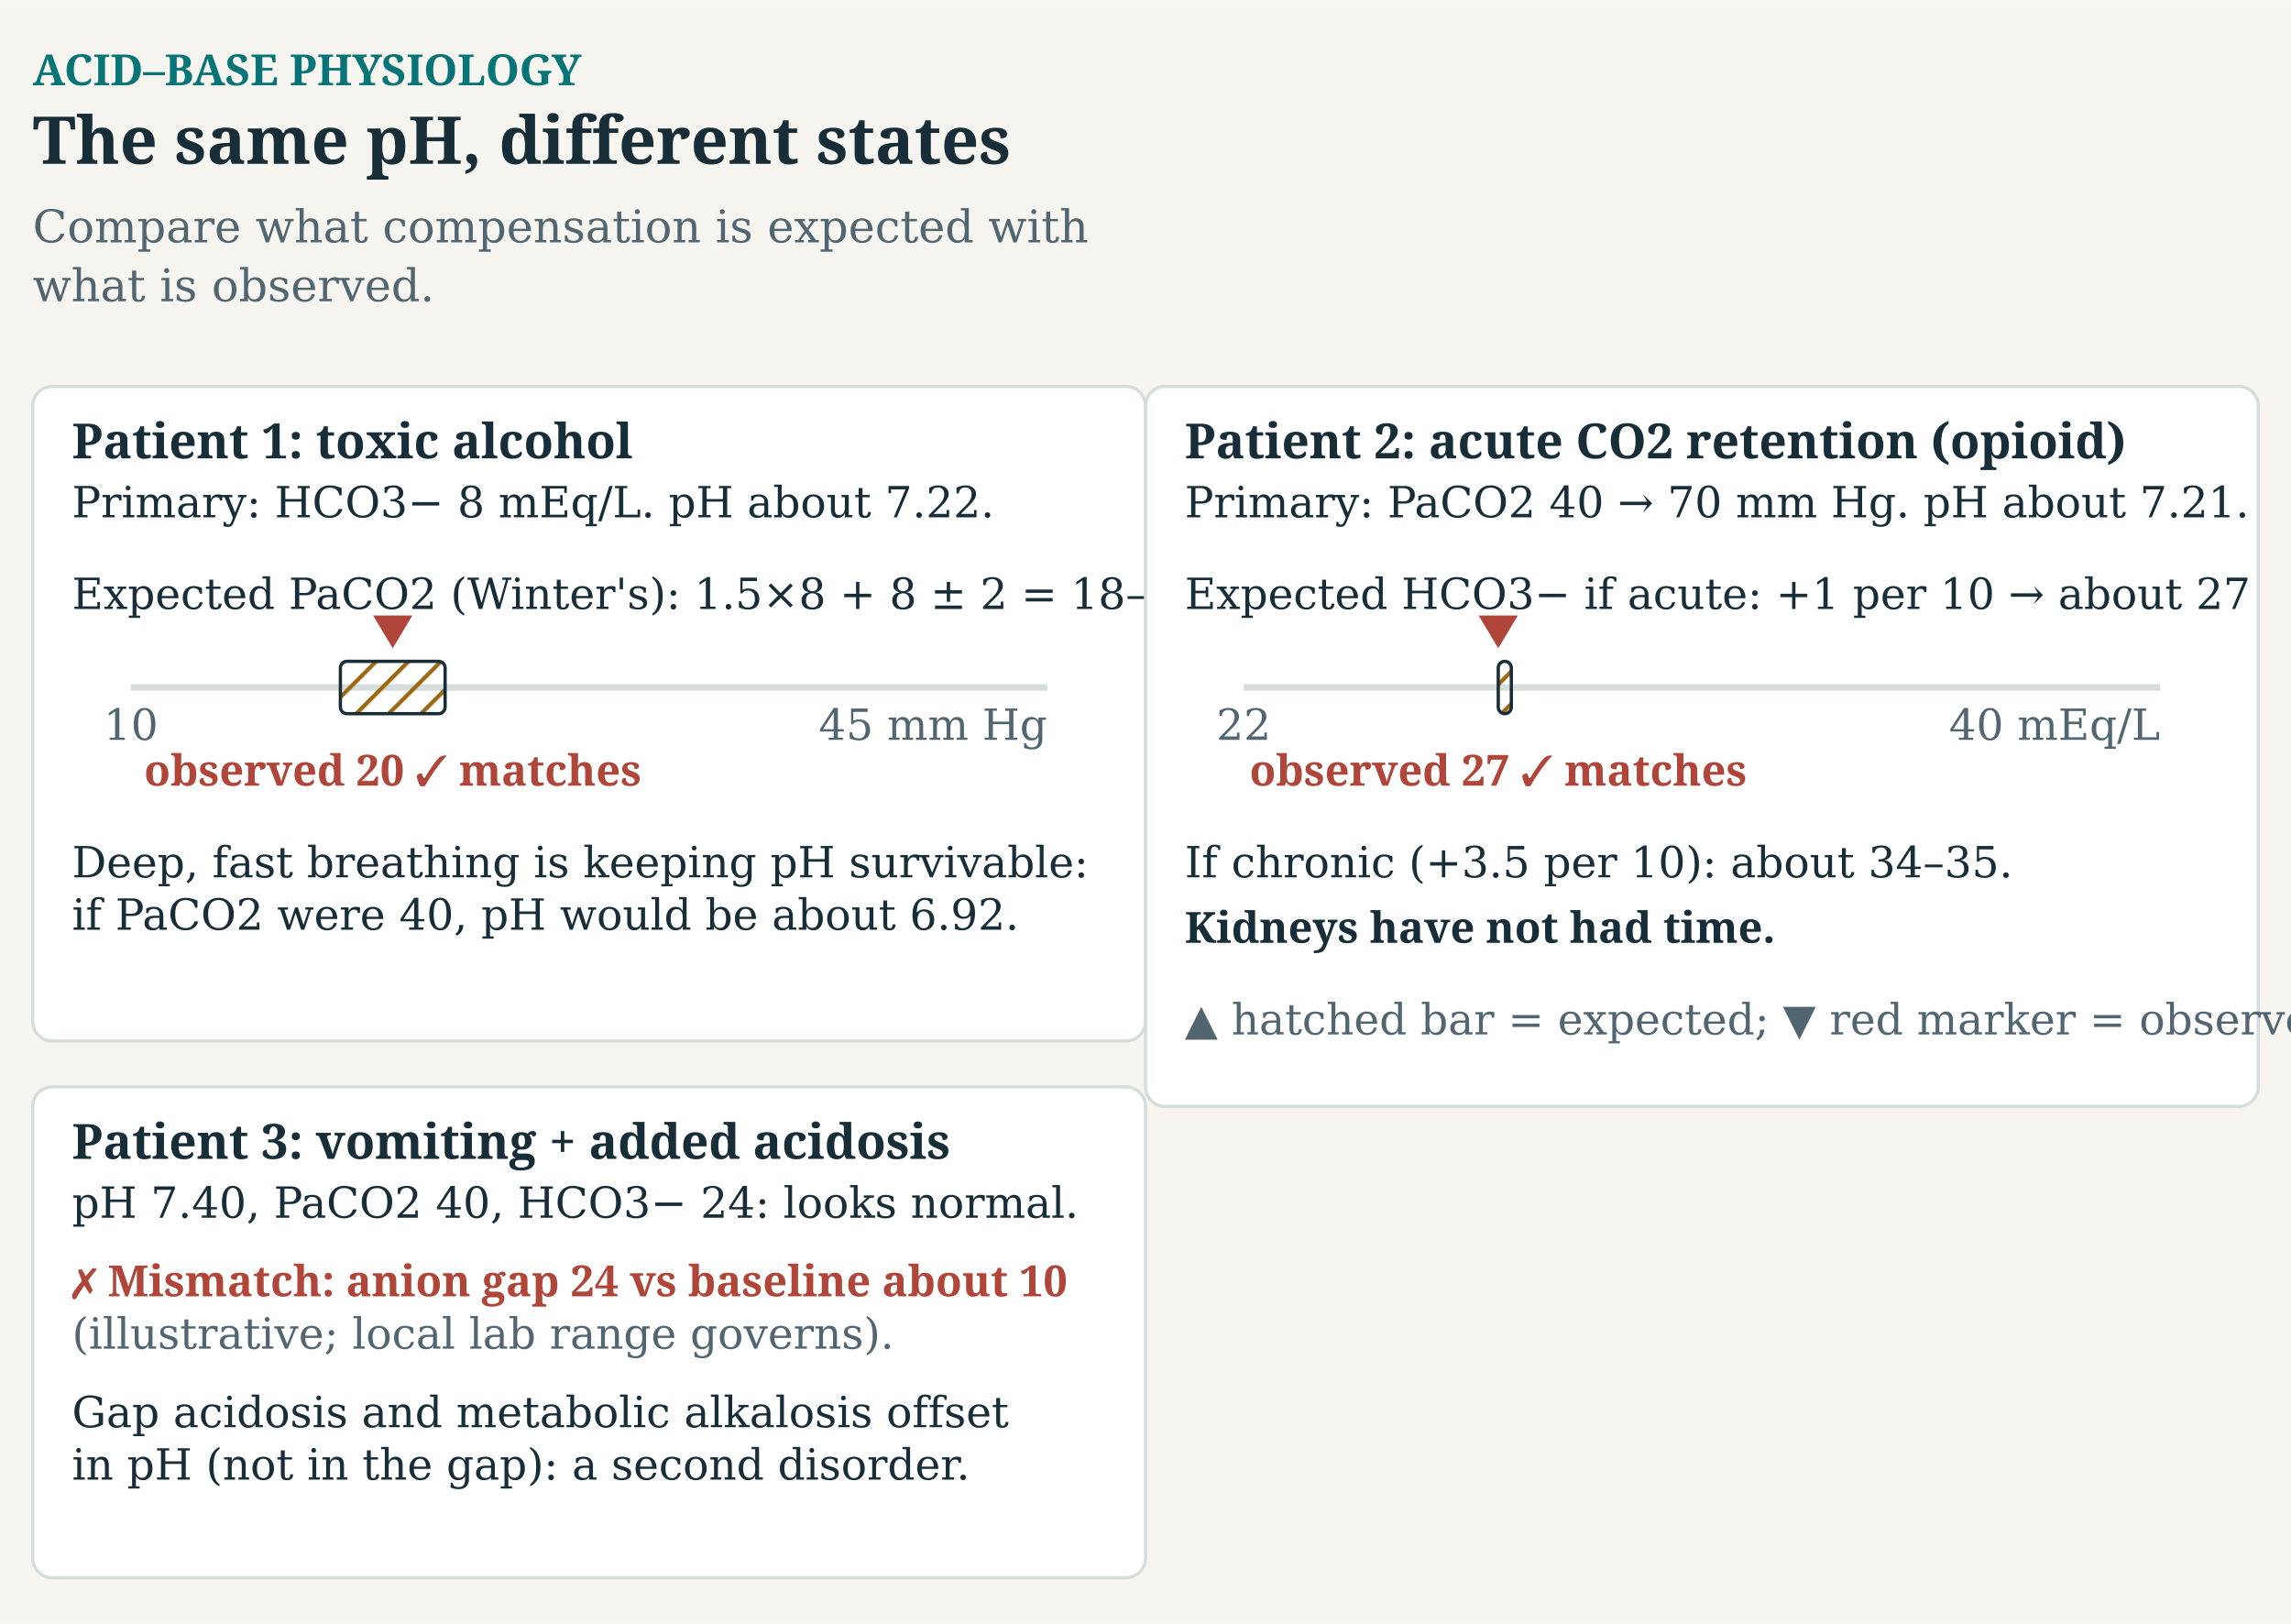
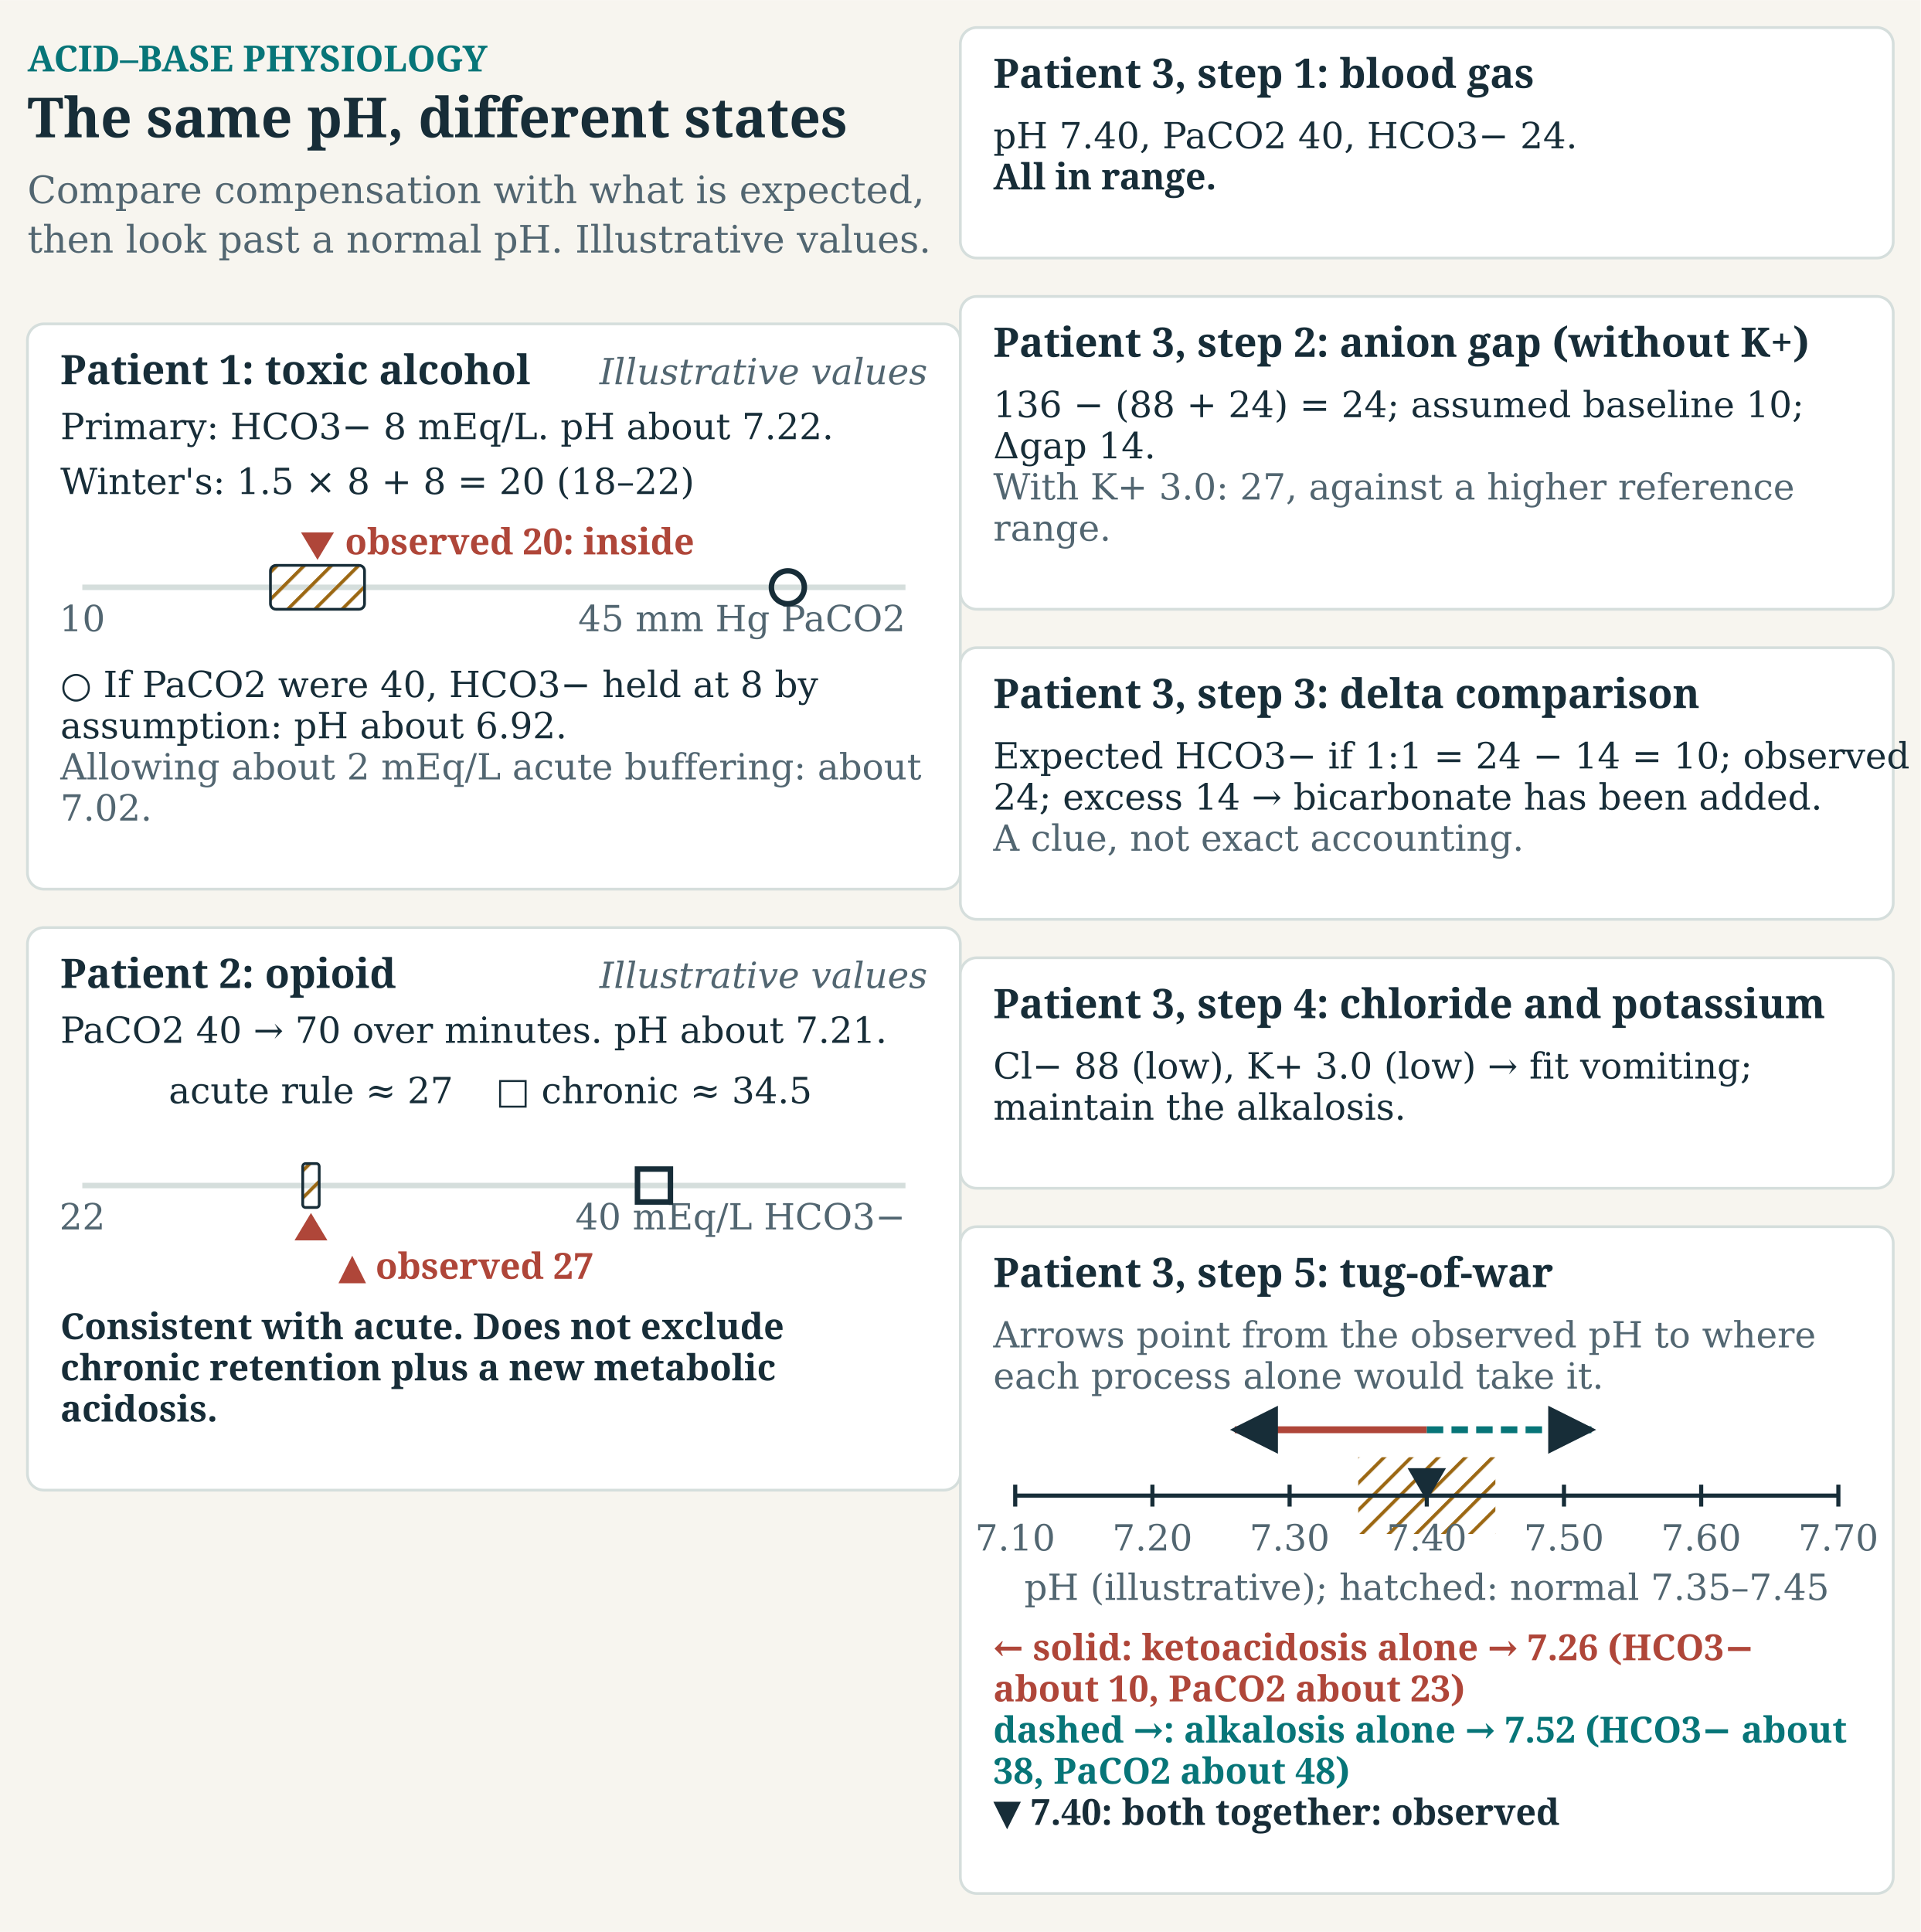
- <svg xmlns="http://www.w3.org/2000/svg" class="diagram-print" viewBox="0 0 700 496" width="6.9in" height="4.89in" role="img" aria-labelledby="fig-r8-02-expected-vs-observed-print-title" aria-describedby="fig-r8-02-expected-vs-observed-print-desc">
+ <svg xmlns="http://www.w3.org/2000/svg" class="diagram-print" viewBox="0 0 700 704" width="6.9in" height="6.94in" role="img" aria-labelledby="fig-r8-02-expected-vs-observed-print-title" aria-describedby="fig-r8-02-expected-vs-observed-print-desc">
  <style>text{font-family:Literata,'DejaVu Serif',Georgia,serif}text[font-weight='700']{font-family:Fraunces,Literata,Georgia,serif}.t-ink{fill:var(--fig-ink,#172d38)}.s-ink{stroke:var(--fig-ink,#172d38);fill:none}.f-ink{fill:var(--fig-ink,#172d38)}.t-muted{fill:var(--fig-muted,#526671)}.s-muted{stroke:var(--fig-muted,#526671);fill:none}.f-muted{fill:var(--fig-muted,#526671)}.t-teal{fill:var(--fig-teal,#077578)}.s-teal{stroke:var(--fig-teal,#077578);fill:none}.f-teal{fill:var(--fig-teal,#077578)}.t-red{fill:var(--fig-red,#af4639)}.s-red{stroke:var(--fig-red,#af4639);fill:none}.f-red{fill:var(--fig-red,#af4639)}.t-gold{fill:var(--fig-gold,#996613)}.s-gold{stroke:var(--fig-gold,#996613);fill:none}.f-gold{fill:var(--fig-gold,#996613)}.t-rule{fill:var(--fig-rule,#d5dedc)}.s-rule{stroke:var(--fig-rule,#d5dedc);fill:none}.f-rule{fill:var(--fig-rule,#d5dedc)}.bg{fill:var(--fig-canvas,#f7f5ef)}.pn{fill:var(--fig-panel,#ffffff);stroke:var(--fig-rule,#d5dedc)}.hatch{fill:url(#fig-r8-02-expected-vs-observed-print-h)}</style>
  <defs>
    <marker id="fig-r8-02-expected-vs-observed-print-ar" viewBox="0 0 10 10" refX="9" refY="5" markerWidth="7" markerHeight="7" orient="auto-start-reverse">
      <path d="M0,0L10,5L0,10z" class="f-ink" />
    </marker>
    <pattern id="fig-r8-02-expected-vs-observed-print-h" width="7" height="7" patternUnits="userSpaceOnUse" patternTransform="rotate(45)">
      <line x1="0" y1="0" x2="0" y2="7" class="s-gold" stroke-width="2.5" />
    </pattern>
  </defs>
-   <rect class="bg" width="700" height="496" />
+   <rect class="bg" width="700" height="704" />
  <g transform="translate(10,10)">
    <text x="0" y="16" font-size="13.14" text-anchor="start" font-weight="700" class="t-teal">ACID–BASE PHYSIOLOGY</text>
    <text x="0" y="40" font-size="20.14" text-anchor="start" font-weight="700" class="t-ink">The same pH, different states</text>
-     <text x="0" y="64" font-size="13.78" text-anchor="start" font-weight="400" class="t-muted">Compare what compensation is expected with</text>
-     <text x="0" y="82" font-size="13.78" text-anchor="start" font-weight="400" class="t-muted">what is observed.</text>
+     <text x="0" y="64" font-size="13.78" text-anchor="start" font-weight="400" class="t-muted">Compare compensation with what is expected,</text>
+     <text x="0" y="82" font-size="13.78" text-anchor="start" font-weight="400" class="t-muted">then look past a normal pH. Illustrative values.</text>
  </g>
  <g transform="translate(10,118)">
-     <rect x="0" y="0" width="340" height="200" rx="6" class="pn" />
+     <rect x="0" y="0" width="340" height="206" rx="6" class="pn" />
    <text x="12" y="22" font-size="14.84" text-anchor="start" font-weight="700" class="t-ink">Patient 1: toxic alcohol</text>
-     <text x="12" y="40" font-size="13.14" text-anchor="start" font-weight="400" class="t-ink">Primary: HCO3− 8 mEq/L. pH about 7.22.</text>
-     <line x1="30" y1="92" x2="310" y2="92" class="s-rule" stroke-width="2" />
-     <text x="30" y="108" font-size="13.14" text-anchor="middle" font-weight="400" class="t-muted">10</text>
-     <text x="310" y="108" font-size="13.14" text-anchor="end" font-weight="400" class="t-muted">45 mm Hg</text>
-     <rect x="94.0" y="84" width="32.0" height="16" rx="2" class="hatch" />
-     <rect x="94.0" y="84" width="32.0" height="16" rx="2" class="s-ink" />
-     <path d="M110.0,80 l-6,-10 h12 z" class="f-red" />
-     <text x="12" y="68" font-size="13.14" text-anchor="start" font-weight="400" class="t-ink">Expected PaCO2 (Winter's): 1.5×8 + 8 ± 2 = 18–22</text>
-     <text x="110.0" y="122" font-size="13.14" text-anchor="middle" font-weight="700" class="t-red">observed 20 ✓ matches</text>
-     <text x="12" y="150" font-size="13.14" text-anchor="start" font-weight="400" class="t-ink">Deep, fast breathing is keeping pH survivable:</text>
-     <text x="12" y="166" font-size="13.14" text-anchor="start" font-weight="400" class="t-ink">if PaCO2 were 40, pH would be about 6.92.</text>
+     <text x="328" y="22" font-size="13.14" text-anchor="end" font-weight="400" font-style="italic" class="t-muted">Illustrative values</text>
+     <text x="12" y="42" font-size="13.14" text-anchor="start" font-weight="400" class="t-ink">Primary: HCO3− 8 mEq/L. pH about 7.22.</text>
+     <text x="12" y="62" font-size="13.14" text-anchor="start" font-weight="400" class="t-ink">Winter's: 1.5 × 8 + 8 = 20 (18–22)</text>
+     <line x1="20" y1="96" x2="320" y2="96" class="s-rule" stroke-width="2" />
+     <text x="20" y="112" font-size="13.14" text-anchor="middle" font-weight="400" class="t-muted">10</text>
+     <text x="320" y="112" font-size="13.14" text-anchor="end" font-weight="400" class="t-muted">45 mm Hg PaCO2</text>
+     <rect x="88.571" y="88" width="34.286" height="16" rx="2" class="hatch" />
+     <rect x="88.571" y="88" width="34.286" height="16" rx="2" class="s-ink" />
+     <path d="M105.714,86 l-6,-10 h12 z" class="f-red" />
+     <text x="115.714" y="84" font-size="13.14" text-anchor="start" font-weight="700" class="t-red">observed 20: inside</text>
+     <circle cx="277.143" cy="96" r="6" class="s-ink" stroke-width="2" />
+     <text x="12" y="136" font-size="13.14" text-anchor="start" font-weight="400" class="t-ink">○ If PaCO2 were 40, HCO3− held at 8 by</text>
+     <text x="12" y="151" font-size="13.14" text-anchor="start" font-weight="400" class="t-ink">assumption: pH about 6.92.</text>
+     <text x="12" y="166" font-size="13.14" text-anchor="start" font-weight="400" class="t-muted">Allowing about 2 mEq/L acute buffering: about</text>
+     <text x="12" y="181" font-size="13.14" text-anchor="start" font-weight="400" class="t-muted">7.02.</text>
  </g>
-   <g transform="translate(350,118)">
-     <rect x="0" y="0" width="340" height="220" rx="6" class="pn" />
-     <text x="12" y="22" font-size="14.84" text-anchor="start" font-weight="700" class="t-ink">Patient 2: acute CO2 retention (opioid)</text>
-     <text x="12" y="40" font-size="13.14" text-anchor="start" font-weight="400" class="t-ink">Primary: PaCO2 40 → 70 mm Hg. pH about 7.21.</text>
-     <line x1="30" y1="92" x2="310" y2="92" class="s-rule" stroke-width="2" />
-     <text x="30" y="108" font-size="13.14" text-anchor="middle" font-weight="400" class="t-muted">22</text>
-     <text x="310" y="108" font-size="13.14" text-anchor="end" font-weight="400" class="t-muted">40 mEq/L</text>
-     <rect x="107.778" y="84" width="4" height="16" rx="2" class="hatch" />
-     <rect x="107.778" y="84" width="4" height="16" rx="2" class="s-ink" />
-     <path d="M107.778,80 l-6,-10 h12 z" class="f-red" />
-     <text x="12" y="68" font-size="13.14" text-anchor="start" font-weight="400" class="t-ink">Expected HCO3− if acute: +1 per 10 → about 27</text>
-     <text x="107.778" y="122" font-size="13.14" text-anchor="middle" font-weight="700" class="t-red">observed 27 ✓ matches</text>
-     <text x="12" y="150" font-size="13.14" text-anchor="start" font-weight="400" class="t-ink">If chronic (+3.5 per 10): about 34–35.</text>
-     <text x="12" y="170" font-size="13.14" text-anchor="start" font-weight="700" class="t-ink">Kidneys have not had time.</text>
-     <text x="12" y="198" font-size="13.14" text-anchor="start" font-weight="400" class="t-muted">▲ hatched bar = expected; ▼ red marker = observed</text>
+   <g transform="translate(10,338)">
+     <rect x="0" y="0" width="340" height="205" rx="6" class="pn" />
+     <text x="12" y="22" font-size="14.84" text-anchor="start" font-weight="700" class="t-ink">Patient 2: opioid</text>
+     <text x="328" y="22" font-size="13.14" text-anchor="end" font-weight="400" font-style="italic" class="t-muted">Illustrative values</text>
+     <text x="12" y="42" font-size="13.14" text-anchor="start" font-weight="400" class="t-ink">PaCO2 40 → 70 over minutes. pH about 7.21.</text>
+     <line x1="20" y1="94" x2="320" y2="94" class="s-rule" stroke-width="2" />
+     <text x="20" y="110" font-size="13.14" text-anchor="middle" font-weight="400" class="t-muted">22</text>
+     <text x="320" y="110" font-size="13.14" text-anchor="end" font-weight="400" class="t-muted">40 mEq/L HCO3−</text>
+     <rect x="100.333" y="86" width="6" height="16" rx="1" class="hatch" />
+     <rect x="100.333" y="86" width="6" height="16" rx="1" class="s-ink" />
+     <text x="103.333" y="64" font-size="13.14" text-anchor="middle" font-weight="400" class="t-ink">acute rule ≈ 27</text>
+     <rect x="222.333" y="88" width="12" height="12" class="s-ink" stroke-width="2" />
+     <text x="228.333" y="64" font-size="13.14" text-anchor="middle" font-weight="400" class="t-ink">□ chronic ≈ 34.5</text>
+     <path d="M103.333,104 l-6,10 h12 z" class="f-red" />
+     <text x="113.333" y="128" font-size="13.14" text-anchor="start" font-weight="700" class="t-red">▲ observed 27</text>
+     <text x="12" y="150" font-size="13.14" text-anchor="start" font-weight="700" class="t-ink">Consistent with acute. Does not exclude</text>
+     <text x="12" y="165" font-size="13.14" text-anchor="start" font-weight="700" class="t-ink">chronic retention plus a new metabolic</text>
+     <text x="12" y="180" font-size="13.14" text-anchor="start" font-weight="700" class="t-ink">acidosis.</text>
  </g>
-   <g transform="translate(10,332)">
-     <rect x="0" y="0" width="340" height="150" rx="6" class="pn" />
-     <text x="12" y="22" font-size="14.84" text-anchor="start" font-weight="700" class="t-ink">Patient 3: vomiting + added acidosis</text>
-     <text x="12" y="40" font-size="13.14" text-anchor="start" font-weight="400" class="t-ink">pH 7.40, PaCO2 40, HCO3− 24: looks normal.</text>
-     <text x="12" y="64" font-size="13.14" text-anchor="start" font-weight="700" class="t-red">✗ Mismatch: anion gap 24 vs baseline about 10</text>
-     <text x="12" y="80" font-size="13.14" text-anchor="start" font-weight="400" class="t-muted">(illustrative; local lab range governs).</text>
-     <text x="12" y="104" font-size="13.14" text-anchor="start" font-weight="400" class="t-ink">Gap acidosis and metabolic alkalosis offset</text>
-     <text x="12" y="120" font-size="13.14" text-anchor="start" font-weight="400" class="t-ink">in pH (not in the gap): a second disorder.</text>
+   <g transform="translate(350,10)">
+     <rect x="0" y="0" width="340" height="84" rx="6" class="pn" />
+     <text x="12" y="22" font-size="14.84" text-anchor="start" font-weight="700" class="t-ink">Patient 3, step 1: blood gas</text>
+     <text x="12" y="44" font-size="13.14" text-anchor="start" font-weight="400" class="t-ink">pH 7.40, PaCO2 40, HCO3− 24.</text>
+     <text x="12" y="59" font-size="13.14" text-anchor="start" font-weight="700" class="t-ink">All in range.</text>
+   </g>
+   <g transform="translate(350,108)">
+     <rect x="0" y="0" width="340" height="114" rx="6" class="pn" />
+     <text x="12" y="22" font-size="14.84" text-anchor="start" font-weight="700" class="t-ink">Patient 3, step 2: anion gap (without K+)</text>
+     <text x="12" y="44" font-size="13.14" text-anchor="start" font-weight="400" class="t-ink">136 − (88 + 24) = 24; assumed baseline 10;</text>
+     <text x="12" y="59" font-size="13.14" text-anchor="start" font-weight="400" class="t-ink">Δgap 14.</text>
+     <text x="12" y="74" font-size="13.14" text-anchor="start" font-weight="400" class="t-muted">With K+ 3.0: 27, against a higher reference</text>
+     <text x="12" y="89" font-size="13.14" text-anchor="start" font-weight="400" class="t-muted">range.</text>
+   </g>
+   <g transform="translate(350,236)">
+     <rect x="0" y="0" width="340" height="99" rx="6" class="pn" />
+     <text x="12" y="22" font-size="14.84" text-anchor="start" font-weight="700" class="t-ink">Patient 3, step 3: delta comparison</text>
+     <text x="12" y="44" font-size="13.14" text-anchor="start" font-weight="400" class="t-ink">Expected HCO3− if 1:1 = 24 − 14 = 10; observed</text>
+     <text x="12" y="59" font-size="13.14" text-anchor="start" font-weight="400" class="t-ink">24; excess 14 → bicarbonate has been added.</text>
+     <text x="12" y="74" font-size="13.14" text-anchor="start" font-weight="400" class="t-muted">A clue, not exact accounting.</text>
+   </g>
+   <g transform="translate(350,349)">
+     <rect x="0" y="0" width="340" height="84" rx="6" class="pn" />
+     <text x="12" y="22" font-size="14.84" text-anchor="start" font-weight="700" class="t-ink">Patient 3, step 4: chloride and potassium</text>
+     <text x="12" y="44" font-size="13.14" text-anchor="start" font-weight="400" class="t-ink">Cl− 88 (low), K+ 3.0 (low) → fit vomiting;</text>
+     <text x="12" y="59" font-size="13.14" text-anchor="start" font-weight="400" class="t-ink">maintain the alkalosis.</text>
+   </g>
+   <g transform="translate(350,447)">
+     <rect x="0" y="0" width="340" height="243" rx="6" class="pn" />
+     <text x="12" y="22" font-size="14.84" text-anchor="start" font-weight="700" class="t-ink">Patient 3, step 5: tug-of-war</text>
+     <text x="12" y="44" font-size="13.14" text-anchor="start" font-weight="400" class="t-muted">Arrows point from the observed pH to where</text>
+     <text x="12" y="59" font-size="13.14" text-anchor="start" font-weight="400" class="t-muted">each process alone would take it.</text>
+     <rect x="145.0" y="84" width="50" height="28" rx="0" class="hatch" />
+     <line x1="20" y1="98" x2="320" y2="98" class="s-ink" stroke-width="1.5" />
+     <line x1="20.0" y1="94" x2="20.0" y2="102" class="s-ink" stroke-width="1.5" />
+     <text x="20.0" y="118" font-size="13.14" text-anchor="middle" font-weight="400" class="t-muted">7.10</text>
+     <line x1="70" y1="94" x2="70" y2="102" class="s-ink" stroke-width="1.5" />
+     <text x="70" y="118" font-size="13.14" text-anchor="middle" font-weight="400" class="t-muted">7.20</text>
+     <line x1="120" y1="94" x2="120" y2="102" class="s-ink" stroke-width="1.5" />
+     <text x="120" y="118" font-size="13.14" text-anchor="middle" font-weight="400" class="t-muted">7.30</text>
+     <line x1="170" y1="94" x2="170" y2="102" class="s-ink" stroke-width="1.5" />
+     <text x="170" y="118" font-size="13.14" text-anchor="middle" font-weight="400" class="t-muted">7.40</text>
+     <line x1="220" y1="94" x2="220" y2="102" class="s-ink" stroke-width="1.5" />
+     <text x="220" y="118" font-size="13.14" text-anchor="middle" font-weight="400" class="t-muted">7.50</text>
+     <line x1="270.0" y1="94" x2="270.0" y2="102" class="s-ink" stroke-width="1.5" />
+     <text x="270.0" y="118" font-size="13.14" text-anchor="middle" font-weight="400" class="t-muted">7.60</text>
+     <line x1="320" y1="94" x2="320" y2="102" class="s-ink" stroke-width="1.5" />
+     <text x="320" y="118" font-size="13.14" text-anchor="middle" font-weight="400" class="t-muted">7.70</text>
+     <text x="170" y="136" font-size="13.14" text-anchor="middle" font-weight="400" class="t-muted">pH (illustrative); hatched: normal 7.35–7.45</text>
+     <line x1="170" y1="74" x2="100" y2="74" class="s-red" stroke-width="2.5" marker-end="url(#fig-r8-02-expected-vs-observed-print-ar)" />
+     <line x1="170" y1="74" x2="230" y2="74" class="s-teal" stroke-width="2.5" stroke-dasharray="6 3" marker-end="url(#fig-r8-02-expected-vs-observed-print-ar)" />
+     <path d="M170,100 l-7,-12 h14 z" class="f-ink" />
+     <text x="12" y="158" font-size="13.14" text-anchor="start" font-weight="700" class="t-red">← solid: ketoacidosis alone → 7.26 (HCO3−</text>
+     <text x="12" y="173" font-size="13.14" text-anchor="start" font-weight="700" class="t-red">about 10, PaCO2 about 23)</text>
+     <text x="12" y="188" font-size="13.14" text-anchor="start" font-weight="700" class="t-teal">dashed →: alkalosis alone → 7.52 (HCO3− about</text>
+     <text x="12" y="203" font-size="13.14" text-anchor="start" font-weight="700" class="t-teal">38, PaCO2 about 48)</text>
+     <text x="12" y="218" font-size="13.14" text-anchor="start" font-weight="700" class="t-ink">▼ 7.40: both together: observed</text>
  </g>
</svg>
